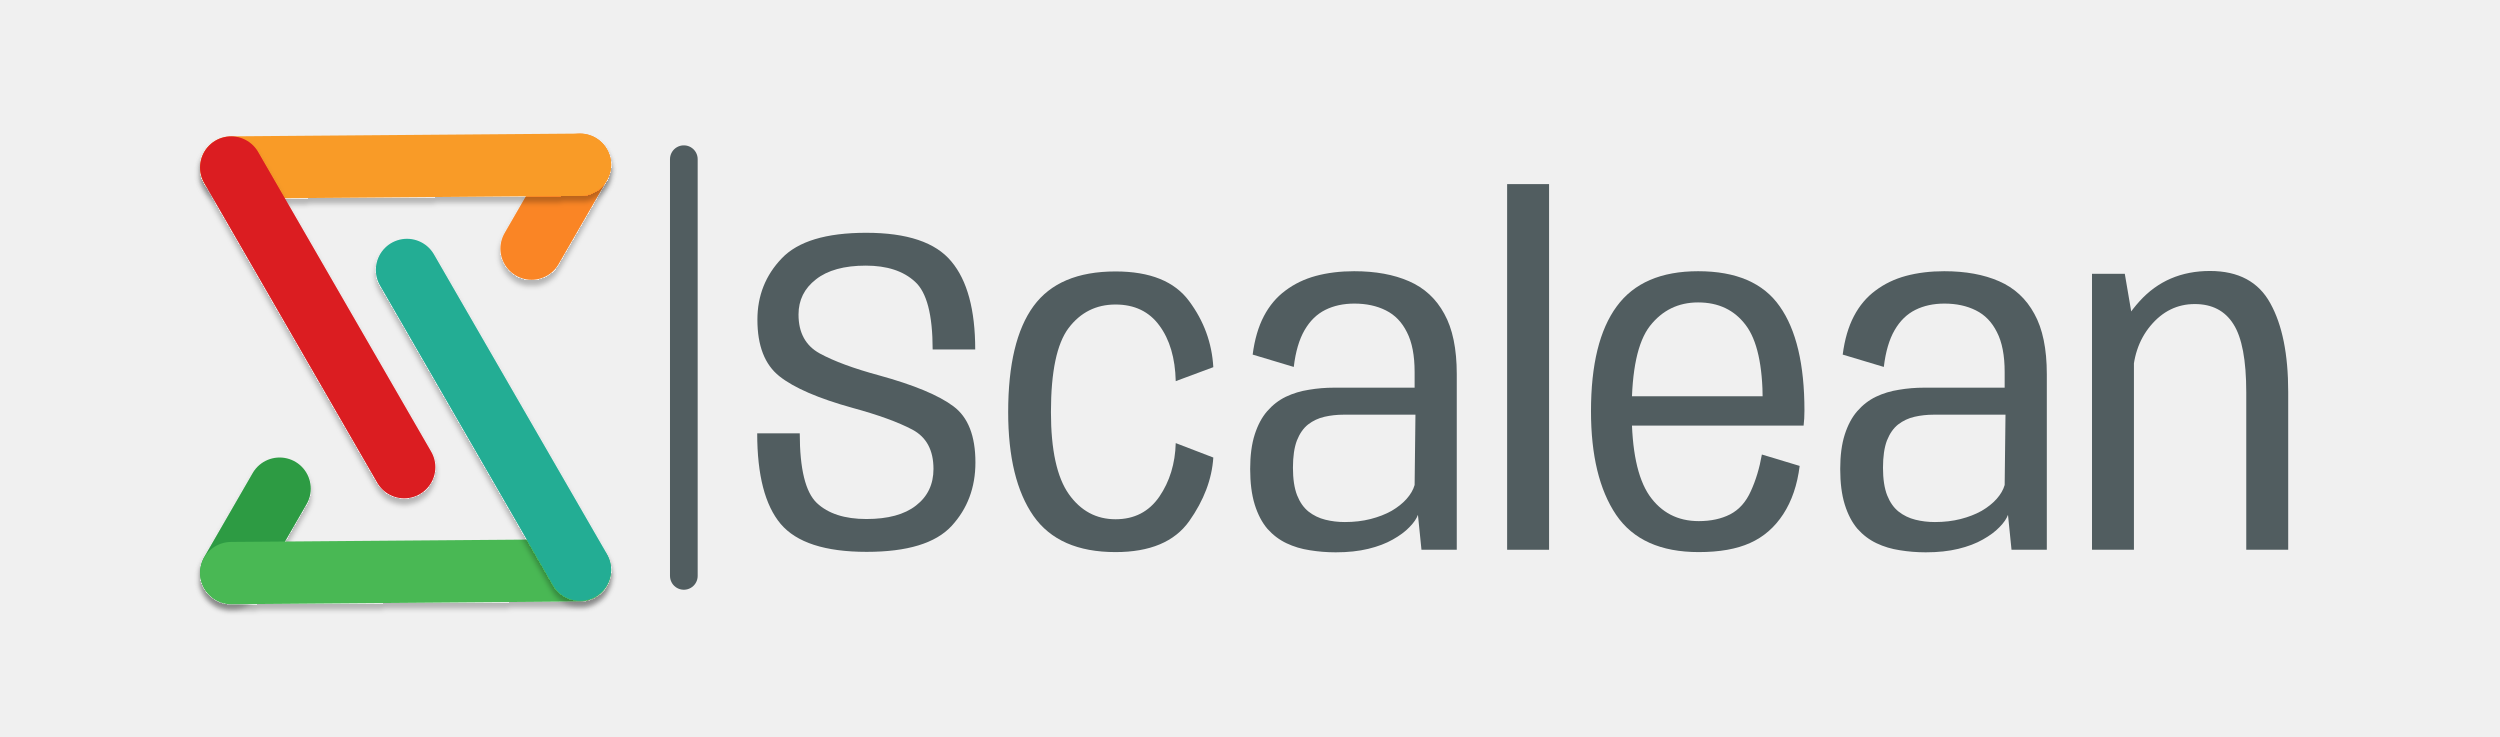
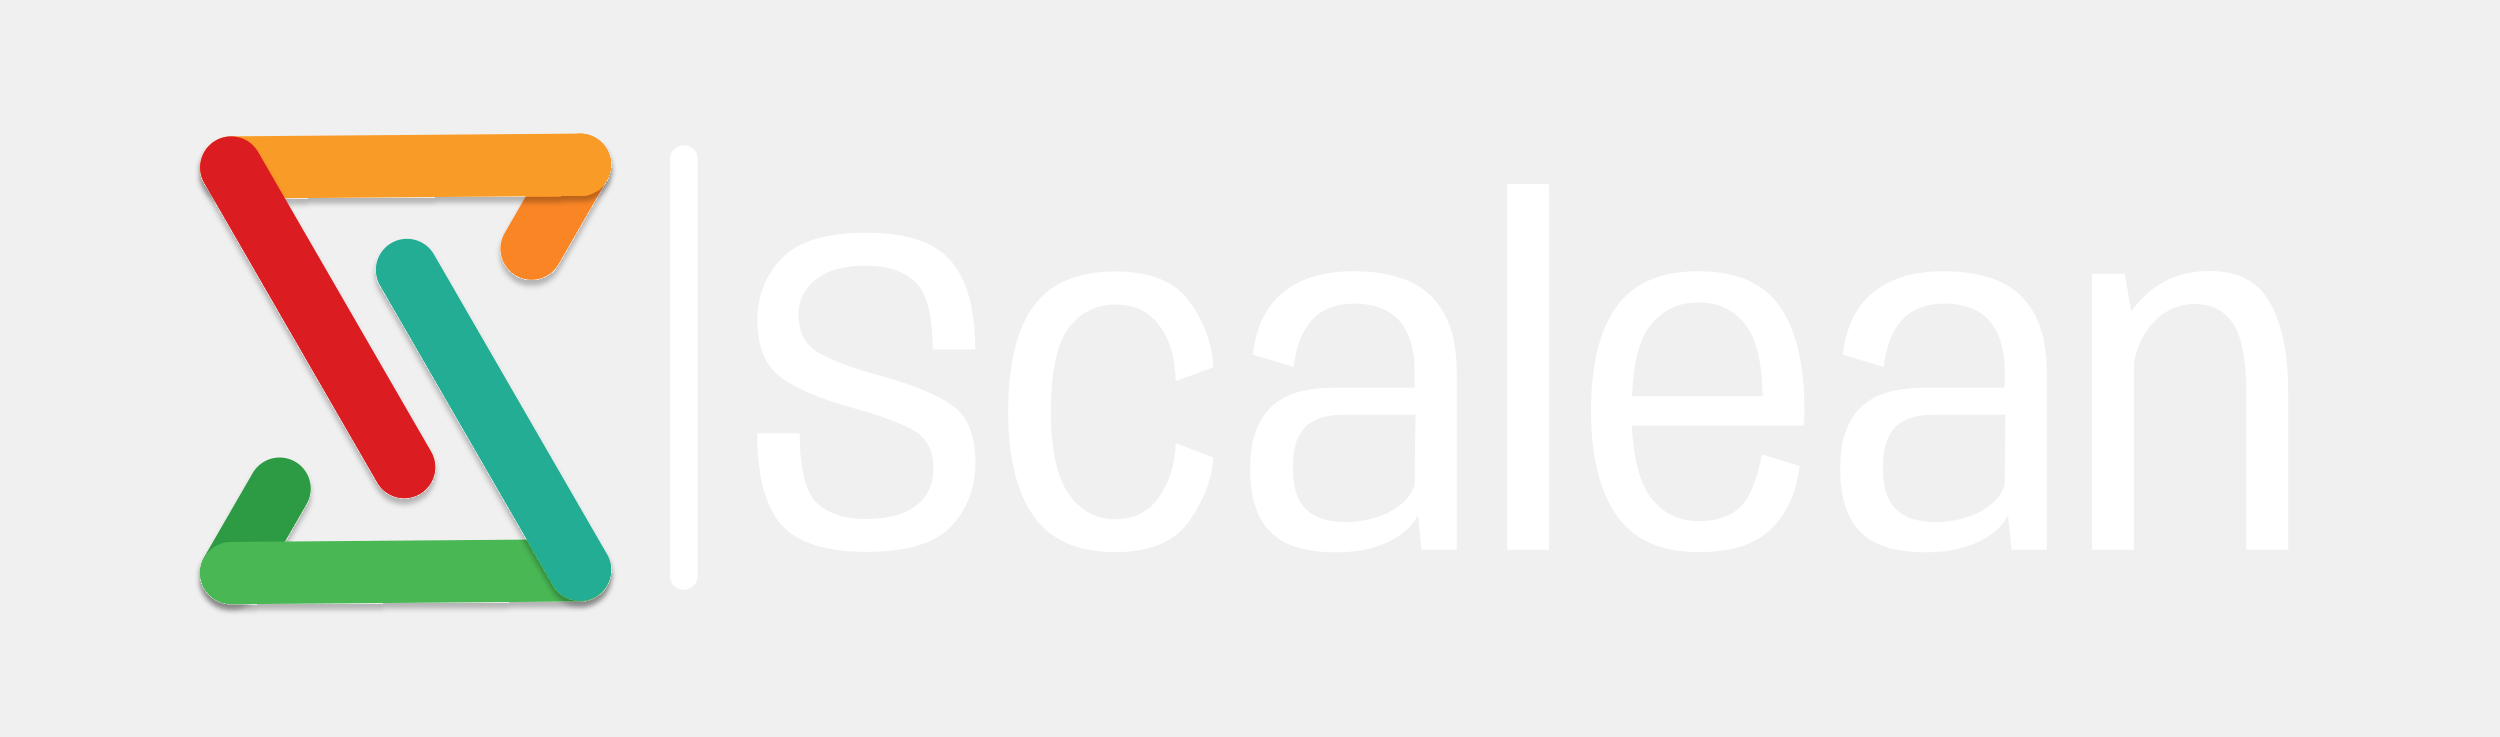
<svg xmlns="http://www.w3.org/2000/svg" width="1806" height="532" viewBox="0 0 1806 532" fill="none">
-   <path d="M626.047 398.664C596.048 398.664 575.349 391.934 563.949 378.474C552.65 365.014 547 343.198 547 313.025H577.749C577.749 338.711 581.849 355.48 590.048 363.331C598.248 371.071 610.198 374.941 625.897 374.941C641.496 374.941 653.446 371.688 661.745 365.182C670.145 358.677 674.345 349.872 674.345 338.767C674.345 325.195 669.245 315.717 659.046 310.333C648.846 304.949 634.497 299.734 615.997 294.686C591.298 287.844 573.649 280.217 563.049 271.805C552.45 263.392 547.15 249.764 547.15 230.92C547.15 213.647 553 198.897 564.699 186.671C576.399 174.333 596.748 168.164 625.747 168.164C655.346 168.164 675.845 175.062 687.244 188.858C698.744 202.542 704.494 223.742 704.494 252.456H673.745C673.745 227.443 669.495 211.123 660.995 203.496C652.596 195.756 640.746 191.887 625.447 191.887C609.848 191.887 597.848 195.196 589.448 201.813C581.049 208.319 576.849 216.787 576.849 227.219C576.849 240.342 581.949 249.708 592.148 255.316C602.448 260.925 616.697 266.196 634.897 271.132C660.196 278.086 678.145 285.545 688.744 293.509C699.344 301.36 704.644 314.876 704.644 334.056C704.644 352.227 698.894 367.538 687.394 379.988C675.895 392.438 655.446 398.664 626.047 398.664Z" fill="#515D60" />
-   <path d="M805.852 398.832C778.553 398.832 758.804 390.139 746.605 372.753C734.405 355.256 728.305 330.243 728.305 297.715C728.305 263.392 734.405 237.875 746.605 221.162C758.804 204.449 778.553 196.093 805.852 196.093C830.851 196.093 848.601 203.272 859.1 217.629C869.7 231.874 875.5 247.745 876.499 265.243L849.351 275.338C848.951 258.625 845.001 245.221 837.501 235.126C830.101 225.032 819.552 219.984 805.852 219.984C791.853 219.984 780.553 225.649 771.954 236.977C763.454 248.306 759.204 268.552 759.204 297.715C759.204 324.971 763.504 344.712 772.104 356.938C780.703 369.052 791.953 375.109 805.852 375.109C819.452 375.109 830.001 369.669 837.501 358.789C845.001 347.797 848.951 334.898 849.351 320.092L876.499 330.523C875.5 346.114 869.7 361.425 859.1 376.455C848.501 391.373 830.751 398.832 805.852 398.832Z" fill="#515D60" />
-   <path d="M964.919 399C958.519 399 952.269 398.495 946.169 397.486C940.17 396.588 934.57 394.906 929.37 392.438C924.17 389.971 919.57 386.494 915.571 382.007C911.671 377.408 908.621 371.576 906.421 364.509C904.221 357.443 903.121 348.862 903.121 338.767C903.121 329.009 904.221 320.709 906.421 313.867C908.621 307.024 911.621 301.416 915.421 297.042C919.32 292.555 923.82 289.078 928.92 286.61C934.12 284.143 939.67 282.46 945.569 281.563C951.469 280.553 957.569 280.049 963.869 280.049H1021.92V268.776C1021.92 256.774 1020.07 247.184 1016.37 240.006C1012.77 232.715 1007.67 227.443 1001.07 224.19C994.567 220.938 987.018 219.311 978.418 219.311C970.518 219.311 963.519 220.825 957.419 223.854C951.319 226.882 946.319 231.762 942.42 238.491C938.52 245.221 935.92 254.082 934.62 265.075L904.921 256.157C906.321 245.277 909.021 236.024 913.021 228.397C917.021 220.769 922.22 214.6 928.62 209.889C935.02 205.066 942.37 201.533 950.669 199.29C959.069 197.046 968.269 195.925 978.268 195.925C993.668 195.925 1006.87 198.336 1017.87 203.159C1028.97 207.983 1037.47 215.834 1043.37 226.714C1049.37 237.482 1052.37 252.007 1052.37 270.29V397.149H1026.87L1024.32 371.912C1023.32 374.716 1021.27 377.689 1018.17 380.829C1015.17 383.97 1011.17 386.942 1006.17 389.746C1001.27 392.551 995.367 394.794 988.468 396.476C981.568 398.159 973.718 399 964.919 399ZM971.518 377.128C978.218 377.128 984.418 376.399 990.118 374.941C995.817 373.482 1000.87 371.52 1005.27 369.052C1009.67 366.472 1013.27 363.612 1016.07 360.471C1018.97 357.218 1020.92 353.853 1021.92 350.376L1022.52 299.565H970.768C965.869 299.565 961.219 300.07 956.819 301.08C952.419 302.089 948.469 303.94 944.969 306.632C941.57 309.324 938.87 313.194 936.87 318.241C934.97 323.288 934.02 329.85 934.02 337.926C934.02 346.002 935.02 352.62 937.02 357.779C939.02 362.827 941.77 366.752 945.269 369.557C948.869 372.361 952.919 374.324 957.419 375.445C961.919 376.567 966.619 377.128 971.518 377.128Z" fill="#515D60" />
-   <path d="M1088.75 397.149V133H1119.05V397.149H1088.75Z" fill="#515D60" />
-   <path d="M1227.18 398.832C1199.58 398.832 1179.68 389.859 1167.48 371.912C1155.38 353.966 1149.33 329.009 1149.33 297.042C1149.33 263.392 1155.53 238.155 1167.93 221.33C1180.33 204.393 1199.93 195.925 1226.73 195.925C1254.23 195.925 1273.88 204.393 1285.68 221.33C1297.58 238.155 1303.53 263.224 1303.53 296.537C1303.53 300.463 1303.33 304.108 1302.93 307.473H1175.43V286.274H1275.03L1273.38 289.975C1273.38 263.953 1269.28 245.558 1261.08 234.79C1252.88 223.91 1241.43 218.47 1226.73 218.47C1212.43 218.47 1200.83 224.134 1191.93 235.463C1183.13 246.792 1178.73 267.318 1178.73 297.042C1178.73 325.195 1182.98 345.497 1191.48 357.948C1200.08 370.286 1211.98 376.455 1227.18 376.455V398.832ZM1227.18 376.455C1235.88 376.455 1243.43 374.828 1249.83 371.576C1256.33 368.211 1261.33 362.602 1264.83 354.751C1268.43 346.899 1271.08 338.094 1272.78 328.336L1300.08 336.58C1298.38 350.264 1294.43 361.873 1288.23 371.407C1282.03 380.941 1274.03 387.896 1264.23 392.27C1254.53 396.645 1242.18 398.832 1227.18 398.832V376.455Z" fill="#515D60" />
-   <path d="M1391.17 399C1384.77 399 1378.52 398.495 1372.42 397.486C1366.42 396.588 1360.82 394.906 1355.62 392.438C1350.42 389.971 1345.82 386.494 1341.82 382.007C1337.92 377.408 1334.87 371.576 1332.67 364.509C1330.47 357.443 1329.37 348.862 1329.37 338.767C1329.37 329.009 1330.47 320.709 1332.67 313.867C1334.87 307.024 1337.87 301.416 1341.67 297.042C1345.57 292.555 1350.07 289.078 1355.17 286.61C1360.37 284.143 1365.92 282.46 1371.82 281.563C1377.72 280.553 1383.82 280.049 1390.12 280.049H1448.17V268.776C1448.17 256.774 1446.32 247.184 1442.62 240.006C1439.02 232.715 1433.92 227.443 1427.32 224.19C1420.82 220.938 1413.27 219.311 1404.67 219.311C1396.77 219.311 1389.77 220.825 1383.67 223.854C1377.57 226.882 1372.57 231.762 1368.67 238.491C1364.77 245.221 1362.17 254.082 1360.87 265.075L1331.17 256.157C1332.57 245.277 1335.27 236.024 1339.27 228.397C1343.27 220.769 1348.47 214.6 1354.87 209.889C1361.27 205.066 1368.62 201.533 1376.92 199.29C1385.32 197.046 1394.52 195.925 1404.52 195.925C1419.92 195.925 1433.12 198.336 1444.12 203.159C1455.22 207.983 1463.72 215.834 1469.62 226.714C1475.62 237.482 1478.62 252.007 1478.62 270.29V397.149H1453.12L1450.57 371.912C1449.57 374.716 1447.52 377.689 1444.42 380.829C1441.42 383.97 1437.42 386.942 1432.42 389.746C1427.52 392.551 1421.62 394.794 1414.72 396.476C1407.82 398.159 1399.97 399 1391.17 399ZM1397.77 377.128C1404.47 377.128 1410.67 376.399 1416.37 374.941C1422.07 373.482 1427.12 371.52 1431.52 369.052C1435.92 366.472 1439.52 363.612 1442.32 360.471C1445.22 357.218 1447.17 353.853 1448.17 350.376L1448.77 299.565H1397.02C1392.12 299.565 1387.47 300.07 1383.07 301.08C1378.67 302.089 1374.72 303.94 1371.22 306.632C1367.82 309.324 1365.12 313.194 1363.12 318.241C1361.22 323.288 1360.27 329.85 1360.27 337.926C1360.27 346.002 1361.27 352.62 1363.27 357.779C1365.27 362.827 1368.02 366.752 1371.52 369.557C1375.12 372.361 1379.17 374.324 1383.67 375.445C1388.17 376.567 1392.87 377.128 1397.77 377.128Z" fill="#515D60" />
-   <path d="M1511.26 397.149V197.775H1534.95L1541.55 236.472V397.149H1511.26ZM1622.7 397.149V283.414C1622.7 260.195 1619.6 243.763 1613.4 234.117C1607.3 224.471 1598 219.648 1585.5 219.648C1572.9 219.648 1562.25 224.863 1553.55 235.295C1544.95 245.614 1540.65 258.625 1540.65 274.328L1525.96 263.729C1525.96 247.465 1532.5 232.098 1545.6 217.629C1558.8 203.047 1575.75 195.756 1596.45 195.756C1617.05 195.756 1631.6 203.552 1640.1 219.143C1648.7 234.622 1653 255.933 1653 283.077V397.149H1622.7Z" fill="#515D60" />
-   <path d="M494 115V416.027" stroke="#515D60" stroke-width="20" stroke-linecap="round" />
+   <path d="M626.047 398.664C596.048 398.664 575.349 391.934 563.949 378.474C552.65 365.014 547 343.198 547 313.025H577.749C577.749 338.711 581.849 355.48 590.048 363.331C598.248 371.071 610.198 374.941 625.897 374.941C641.496 374.941 653.446 371.688 661.745 365.182C670.145 358.677 674.345 349.872 674.345 338.767C674.345 325.195 669.245 315.717 659.046 310.333C648.846 304.949 634.497 299.734 615.997 294.686C591.298 287.844 573.649 280.217 563.049 271.805C552.45 263.392 547.15 249.764 547.15 230.92C547.15 213.647 553 198.897 564.699 186.671C576.399 174.333 596.748 168.164 625.747 168.164C655.346 168.164 675.845 175.062 687.244 188.858C698.744 202.542 704.494 223.742 704.494 252.456H673.745C673.745 227.443 669.495 211.123 660.995 203.496C652.596 195.756 640.746 191.887 625.447 191.887C609.848 191.887 597.848 195.196 589.448 201.813C581.049 208.319 576.849 216.787 576.849 227.219C576.849 240.342 581.949 249.708 592.148 255.316C602.448 260.925 616.697 266.196 634.897 271.132C660.196 278.086 678.145 285.545 688.744 293.509C699.344 301.36 704.644 314.876 704.644 334.056C704.644 352.227 698.894 367.538 687.394 379.988C675.895 392.438 655.446 398.664 626.047 398.664Z" fill="white" />
+   <path d="M805.852 398.832C778.553 398.832 758.804 390.139 746.605 372.753C734.405 355.256 728.305 330.243 728.305 297.715C728.305 263.392 734.405 237.875 746.605 221.162C758.804 204.449 778.553 196.093 805.852 196.093C830.851 196.093 848.601 203.272 859.1 217.629C869.7 231.874 875.5 247.745 876.499 265.243L849.351 275.338C848.951 258.625 845.001 245.221 837.501 235.126C830.101 225.032 819.552 219.984 805.852 219.984C791.853 219.984 780.553 225.649 771.954 236.977C763.454 248.306 759.204 268.552 759.204 297.715C759.204 324.971 763.504 344.712 772.104 356.938C780.703 369.052 791.953 375.109 805.852 375.109C819.452 375.109 830.001 369.669 837.501 358.789C845.001 347.797 848.951 334.898 849.351 320.092L876.499 330.523C875.5 346.114 869.7 361.425 859.1 376.455C848.501 391.373 830.751 398.832 805.852 398.832Z" fill="white" />
+   <path d="M964.919 399C958.519 399 952.269 398.495 946.169 397.486C940.17 396.588 934.57 394.906 929.37 392.438C924.17 389.971 919.57 386.494 915.571 382.007C911.671 377.408 908.621 371.576 906.421 364.509C904.221 357.443 903.121 348.862 903.121 338.767C903.121 329.009 904.221 320.709 906.421 313.867C908.621 307.024 911.621 301.416 915.421 297.042C919.32 292.555 923.82 289.078 928.92 286.61C934.12 284.143 939.67 282.46 945.569 281.563C951.469 280.553 957.569 280.049 963.869 280.049H1021.92V268.776C1021.92 256.774 1020.07 247.184 1016.37 240.006C1012.77 232.715 1007.67 227.443 1001.07 224.19C994.567 220.938 987.018 219.311 978.418 219.311C970.518 219.311 963.519 220.825 957.419 223.854C951.319 226.882 946.319 231.762 942.42 238.491C938.52 245.221 935.92 254.082 934.62 265.075L904.921 256.157C906.321 245.277 909.021 236.024 913.021 228.397C917.021 220.769 922.22 214.6 928.62 209.889C935.02 205.066 942.37 201.533 950.669 199.29C959.069 197.046 968.269 195.925 978.268 195.925C993.668 195.925 1006.87 198.336 1017.87 203.159C1028.97 207.983 1037.47 215.834 1043.37 226.714C1049.37 237.482 1052.37 252.007 1052.37 270.29V397.149H1026.87L1024.32 371.912C1023.32 374.716 1021.27 377.689 1018.17 380.829C1015.17 383.97 1011.17 386.942 1006.17 389.746C1001.27 392.551 995.367 394.794 988.468 396.476C981.568 398.159 973.718 399 964.919 399ZM971.518 377.128C978.218 377.128 984.418 376.399 990.118 374.941C995.817 373.482 1000.87 371.52 1005.27 369.052C1009.67 366.472 1013.27 363.612 1016.07 360.471C1018.97 357.218 1020.92 353.853 1021.92 350.376L1022.52 299.565H970.768C965.869 299.565 961.219 300.07 956.819 301.08C952.419 302.089 948.469 303.94 944.969 306.632C941.57 309.324 938.87 313.194 936.87 318.241C934.97 323.288 934.02 329.85 934.02 337.926C934.02 346.002 935.02 352.62 937.02 357.779C939.02 362.827 941.77 366.752 945.269 369.557C948.869 372.361 952.919 374.324 957.419 375.445C961.919 376.567 966.619 377.128 971.518 377.128Z" fill="white" />
+   <path d="M1088.75 397.149V133H1119.05V397.149H1088.75Z" fill="white" />
+   <path d="M1227.18 398.832C1199.58 398.832 1179.68 389.859 1167.48 371.912C1155.38 353.966 1149.33 329.009 1149.33 297.042C1149.33 263.392 1155.53 238.155 1167.93 221.33C1180.33 204.393 1199.93 195.925 1226.73 195.925C1254.23 195.925 1273.88 204.393 1285.68 221.33C1297.58 238.155 1303.53 263.224 1303.53 296.537C1303.53 300.463 1303.33 304.108 1302.93 307.473H1175.43V286.274H1275.03L1273.38 289.975C1273.38 263.953 1269.28 245.558 1261.08 234.79C1252.88 223.91 1241.43 218.47 1226.73 218.47C1212.43 218.47 1200.83 224.134 1191.93 235.463C1183.13 246.792 1178.73 267.318 1178.73 297.042C1178.73 325.195 1182.98 345.497 1191.48 357.948C1200.08 370.286 1211.98 376.455 1227.18 376.455V398.832ZM1227.18 376.455C1235.88 376.455 1243.43 374.828 1249.83 371.576C1256.33 368.211 1261.33 362.602 1264.83 354.751C1268.43 346.899 1271.08 338.094 1272.78 328.336L1300.08 336.58C1298.38 350.264 1294.43 361.873 1288.23 371.407C1282.03 380.941 1274.03 387.896 1264.23 392.27C1254.53 396.645 1242.18 398.832 1227.18 398.832V376.455Z" fill="white" />
+   <path d="M1391.17 399C1384.77 399 1378.52 398.495 1372.42 397.486C1366.42 396.588 1360.82 394.906 1355.62 392.438C1350.42 389.971 1345.82 386.494 1341.82 382.007C1337.92 377.408 1334.87 371.576 1332.67 364.509C1330.47 357.443 1329.37 348.862 1329.37 338.767C1329.37 329.009 1330.47 320.709 1332.67 313.867C1334.87 307.024 1337.87 301.416 1341.67 297.042C1345.57 292.555 1350.07 289.078 1355.17 286.61C1360.37 284.143 1365.92 282.46 1371.82 281.563C1377.72 280.553 1383.82 280.049 1390.12 280.049H1448.17V268.776C1448.17 256.774 1446.32 247.184 1442.62 240.006C1439.02 232.715 1433.92 227.443 1427.32 224.19C1420.82 220.938 1413.27 219.311 1404.67 219.311C1396.77 219.311 1389.77 220.825 1383.67 223.854C1377.57 226.882 1372.57 231.762 1368.67 238.491C1364.77 245.221 1362.17 254.082 1360.87 265.075L1331.17 256.157C1332.57 245.277 1335.27 236.024 1339.27 228.397C1343.27 220.769 1348.47 214.6 1354.87 209.889C1361.27 205.066 1368.62 201.533 1376.92 199.29C1385.32 197.046 1394.52 195.925 1404.52 195.925C1419.92 195.925 1433.12 198.336 1444.12 203.159C1455.22 207.983 1463.72 215.834 1469.62 226.714C1475.62 237.482 1478.62 252.007 1478.62 270.29V397.149H1453.12L1450.57 371.912C1449.57 374.716 1447.52 377.689 1444.42 380.829C1441.42 383.97 1437.42 386.942 1432.42 389.746C1427.52 392.551 1421.62 394.794 1414.72 396.476C1407.82 398.159 1399.97 399 1391.17 399ZM1397.77 377.128C1404.47 377.128 1410.67 376.399 1416.37 374.941C1422.07 373.482 1427.12 371.52 1431.52 369.052C1435.92 366.472 1439.52 363.612 1442.32 360.471C1445.22 357.218 1447.17 353.853 1448.17 350.376L1448.77 299.565H1397.02C1392.12 299.565 1387.47 300.07 1383.07 301.08C1378.67 302.089 1374.72 303.94 1371.22 306.632C1367.82 309.324 1365.12 313.194 1363.12 318.241C1361.22 323.288 1360.27 329.85 1360.27 337.926C1360.27 346.002 1361.27 352.62 1363.27 357.779C1365.27 362.827 1368.02 366.752 1371.52 369.557C1375.12 372.361 1379.17 374.324 1383.67 375.445C1388.17 376.567 1392.87 377.128 1397.77 377.128Z" fill="white" />
+   <path d="M1511.26 397.149V197.775H1534.95L1541.55 236.472V397.149H1511.26ZM1622.7 397.149V283.414C1622.7 260.195 1619.6 243.763 1613.4 234.117C1607.3 224.471 1598 219.648 1585.5 219.648C1572.9 219.648 1562.25 224.863 1553.55 235.295C1544.95 245.614 1540.65 258.625 1540.65 274.328L1525.96 263.729C1525.96 247.465 1532.5 232.098 1545.6 217.629C1558.8 203.047 1575.75 195.756 1596.45 195.756C1617.05 195.756 1631.6 203.552 1640.1 219.143C1648.7 234.622 1653 255.933 1653 283.077V397.149H1622.7Z" fill="white" />
+   <path d="M494 115V416.027" stroke="white" stroke-width="20" stroke-linecap="round" />
  <g filter="url(#filter0_d_2_2)">
    <path d="M419 119L384 179.622" stroke="#FA8525" stroke-width="45" stroke-linecap="round" />
  </g>
  <g filter="url(#filter1_d_2_2)">
    <path d="M202 353L167 413.622" stroke="#2D9B43" stroke-width="45" stroke-linecap="round" />
  </g>
  <g filter="url(#filter2_d_2_2)">
    <path d="M167 121L419 119" stroke="#F99B27" stroke-width="45" stroke-linecap="round" />
  </g>
  <g filter="url(#filter3_d_2_2)">
    <path d="M167 414L419 412" stroke="#49B854" stroke-width="45" stroke-linecap="round" />
  </g>
  <g filter="url(#filter4_d_2_2)">
    <path d="M292 337.506L167 121" stroke="#DB1D21" stroke-width="45" stroke-linecap="round" />
  </g>
  <g filter="url(#filter5_d_2_2)">
    <path d="M419 411.506L294 195" stroke="#23AD94" stroke-width="45" stroke-linecap="round" />
  </g>
  <defs>
    <filter id="filter0_d_2_2" x="357.496" y="96.496" width="88.007" height="113.629" filterUnits="userSpaceOnUse" color-interpolation-filters="sRGB">
      <feFlood flood-opacity="0" result="BackgroundImageFix" />
      <feColorMatrix in="SourceAlpha" type="matrix" values="0 0 0 0 0 0 0 0 0 0 0 0 0 0 0 0 0 0 127 0" result="hardAlpha" />
      <feOffset dy="4" />
      <feGaussianBlur stdDeviation="2" />
      <feComposite in2="hardAlpha" operator="out" />
      <feColorMatrix type="matrix" values="0 0 0 0 0 0 0 0 0 0 0 0 0 0 0 0 0 0 0.25 0" />
      <feBlend mode="normal" in2="BackgroundImageFix" result="effect1_dropShadow_2_2" />
      <feBlend mode="normal" in="SourceGraphic" in2="effect1_dropShadow_2_2" result="shape" />
    </filter>
    <filter id="filter1_d_2_2" x="140.496" y="330.496" width="88.007" height="113.629" filterUnits="userSpaceOnUse" color-interpolation-filters="sRGB">
      <feFlood flood-opacity="0" result="BackgroundImageFix" />
      <feColorMatrix in="SourceAlpha" type="matrix" values="0 0 0 0 0 0 0 0 0 0 0 0 0 0 0 0 0 0 127 0" result="hardAlpha" />
      <feOffset dy="4" />
      <feGaussianBlur stdDeviation="2" />
      <feComposite in2="hardAlpha" operator="out" />
      <feColorMatrix type="matrix" values="0 0 0 0 0 0 0 0 0 0 0 0 0 0 0 0 0 0 0.25 0" />
      <feBlend mode="normal" in2="BackgroundImageFix" result="effect1_dropShadow_2_2" />
      <feBlend mode="normal" in="SourceGraphic" in2="effect1_dropShadow_2_2" result="shape" />
    </filter>
    <filter id="filter2_d_2_2" x="140.5" y="96.5" width="305" height="55" filterUnits="userSpaceOnUse" color-interpolation-filters="sRGB">
      <feFlood flood-opacity="0" result="BackgroundImageFix" />
      <feColorMatrix in="SourceAlpha" type="matrix" values="0 0 0 0 0 0 0 0 0 0 0 0 0 0 0 0 0 0 127 0" result="hardAlpha" />
      <feOffset dy="4" />
      <feGaussianBlur stdDeviation="2" />
      <feComposite in2="hardAlpha" operator="out" />
      <feColorMatrix type="matrix" values="0 0 0 0 0 0 0 0 0 0 0 0 0 0 0 0 0 0 0.25 0" />
      <feBlend mode="normal" in2="BackgroundImageFix" result="effect1_dropShadow_2_2" />
      <feBlend mode="normal" in="SourceGraphic" in2="effect1_dropShadow_2_2" result="shape" />
    </filter>
    <filter id="filter3_d_2_2" x="140.5" y="389.5" width="305" height="55" filterUnits="userSpaceOnUse" color-interpolation-filters="sRGB">
      <feFlood flood-opacity="0" result="BackgroundImageFix" />
      <feColorMatrix in="SourceAlpha" type="matrix" values="0 0 0 0 0 0 0 0 0 0 0 0 0 0 0 0 0 0 127 0" result="hardAlpha" />
      <feOffset dy="4" />
      <feGaussianBlur stdDeviation="2" />
      <feComposite in2="hardAlpha" operator="out" />
      <feColorMatrix type="matrix" values="0 0 0 0 0 0 0 0 0 0 0 0 0 0 0 0 0 0 0.25 0" />
      <feBlend mode="normal" in2="BackgroundImageFix" result="effect1_dropShadow_2_2" />
      <feBlend mode="normal" in="SourceGraphic" in2="effect1_dropShadow_2_2" result="shape" />
    </filter>
    <filter id="filter4_d_2_2" x="140.496" y="98.496" width="178.007" height="269.514" filterUnits="userSpaceOnUse" color-interpolation-filters="sRGB">
      <feFlood flood-opacity="0" result="BackgroundImageFix" />
      <feColorMatrix in="SourceAlpha" type="matrix" values="0 0 0 0 0 0 0 0 0 0 0 0 0 0 0 0 0 0 127 0" result="hardAlpha" />
      <feOffset dy="4" />
      <feGaussianBlur stdDeviation="2" />
      <feComposite in2="hardAlpha" operator="out" />
      <feColorMatrix type="matrix" values="0 0 0 0 0 0 0 0 0 0 0 0 0 0 0 0 0 0 0.25 0" />
      <feBlend mode="normal" in2="BackgroundImageFix" result="effect1_dropShadow_2_2" />
      <feBlend mode="normal" in="SourceGraphic" in2="effect1_dropShadow_2_2" result="shape" />
    </filter>
    <filter id="filter5_d_2_2" x="267.496" y="172.496" width="178.008" height="269.514" filterUnits="userSpaceOnUse" color-interpolation-filters="sRGB">
      <feFlood flood-opacity="0" result="BackgroundImageFix" />
      <feColorMatrix in="SourceAlpha" type="matrix" values="0 0 0 0 0 0 0 0 0 0 0 0 0 0 0 0 0 0 127 0" result="hardAlpha" />
      <feOffset dy="4" />
      <feGaussianBlur stdDeviation="2" />
      <feComposite in2="hardAlpha" operator="out" />
      <feColorMatrix type="matrix" values="0 0 0 0 0 0 0 0 0 0 0 0 0 0 0 0 0 0 0.25 0" />
      <feBlend mode="normal" in2="BackgroundImageFix" result="effect1_dropShadow_2_2" />
      <feBlend mode="normal" in="SourceGraphic" in2="effect1_dropShadow_2_2" result="shape" />
    </filter>
  </defs>
</svg>
